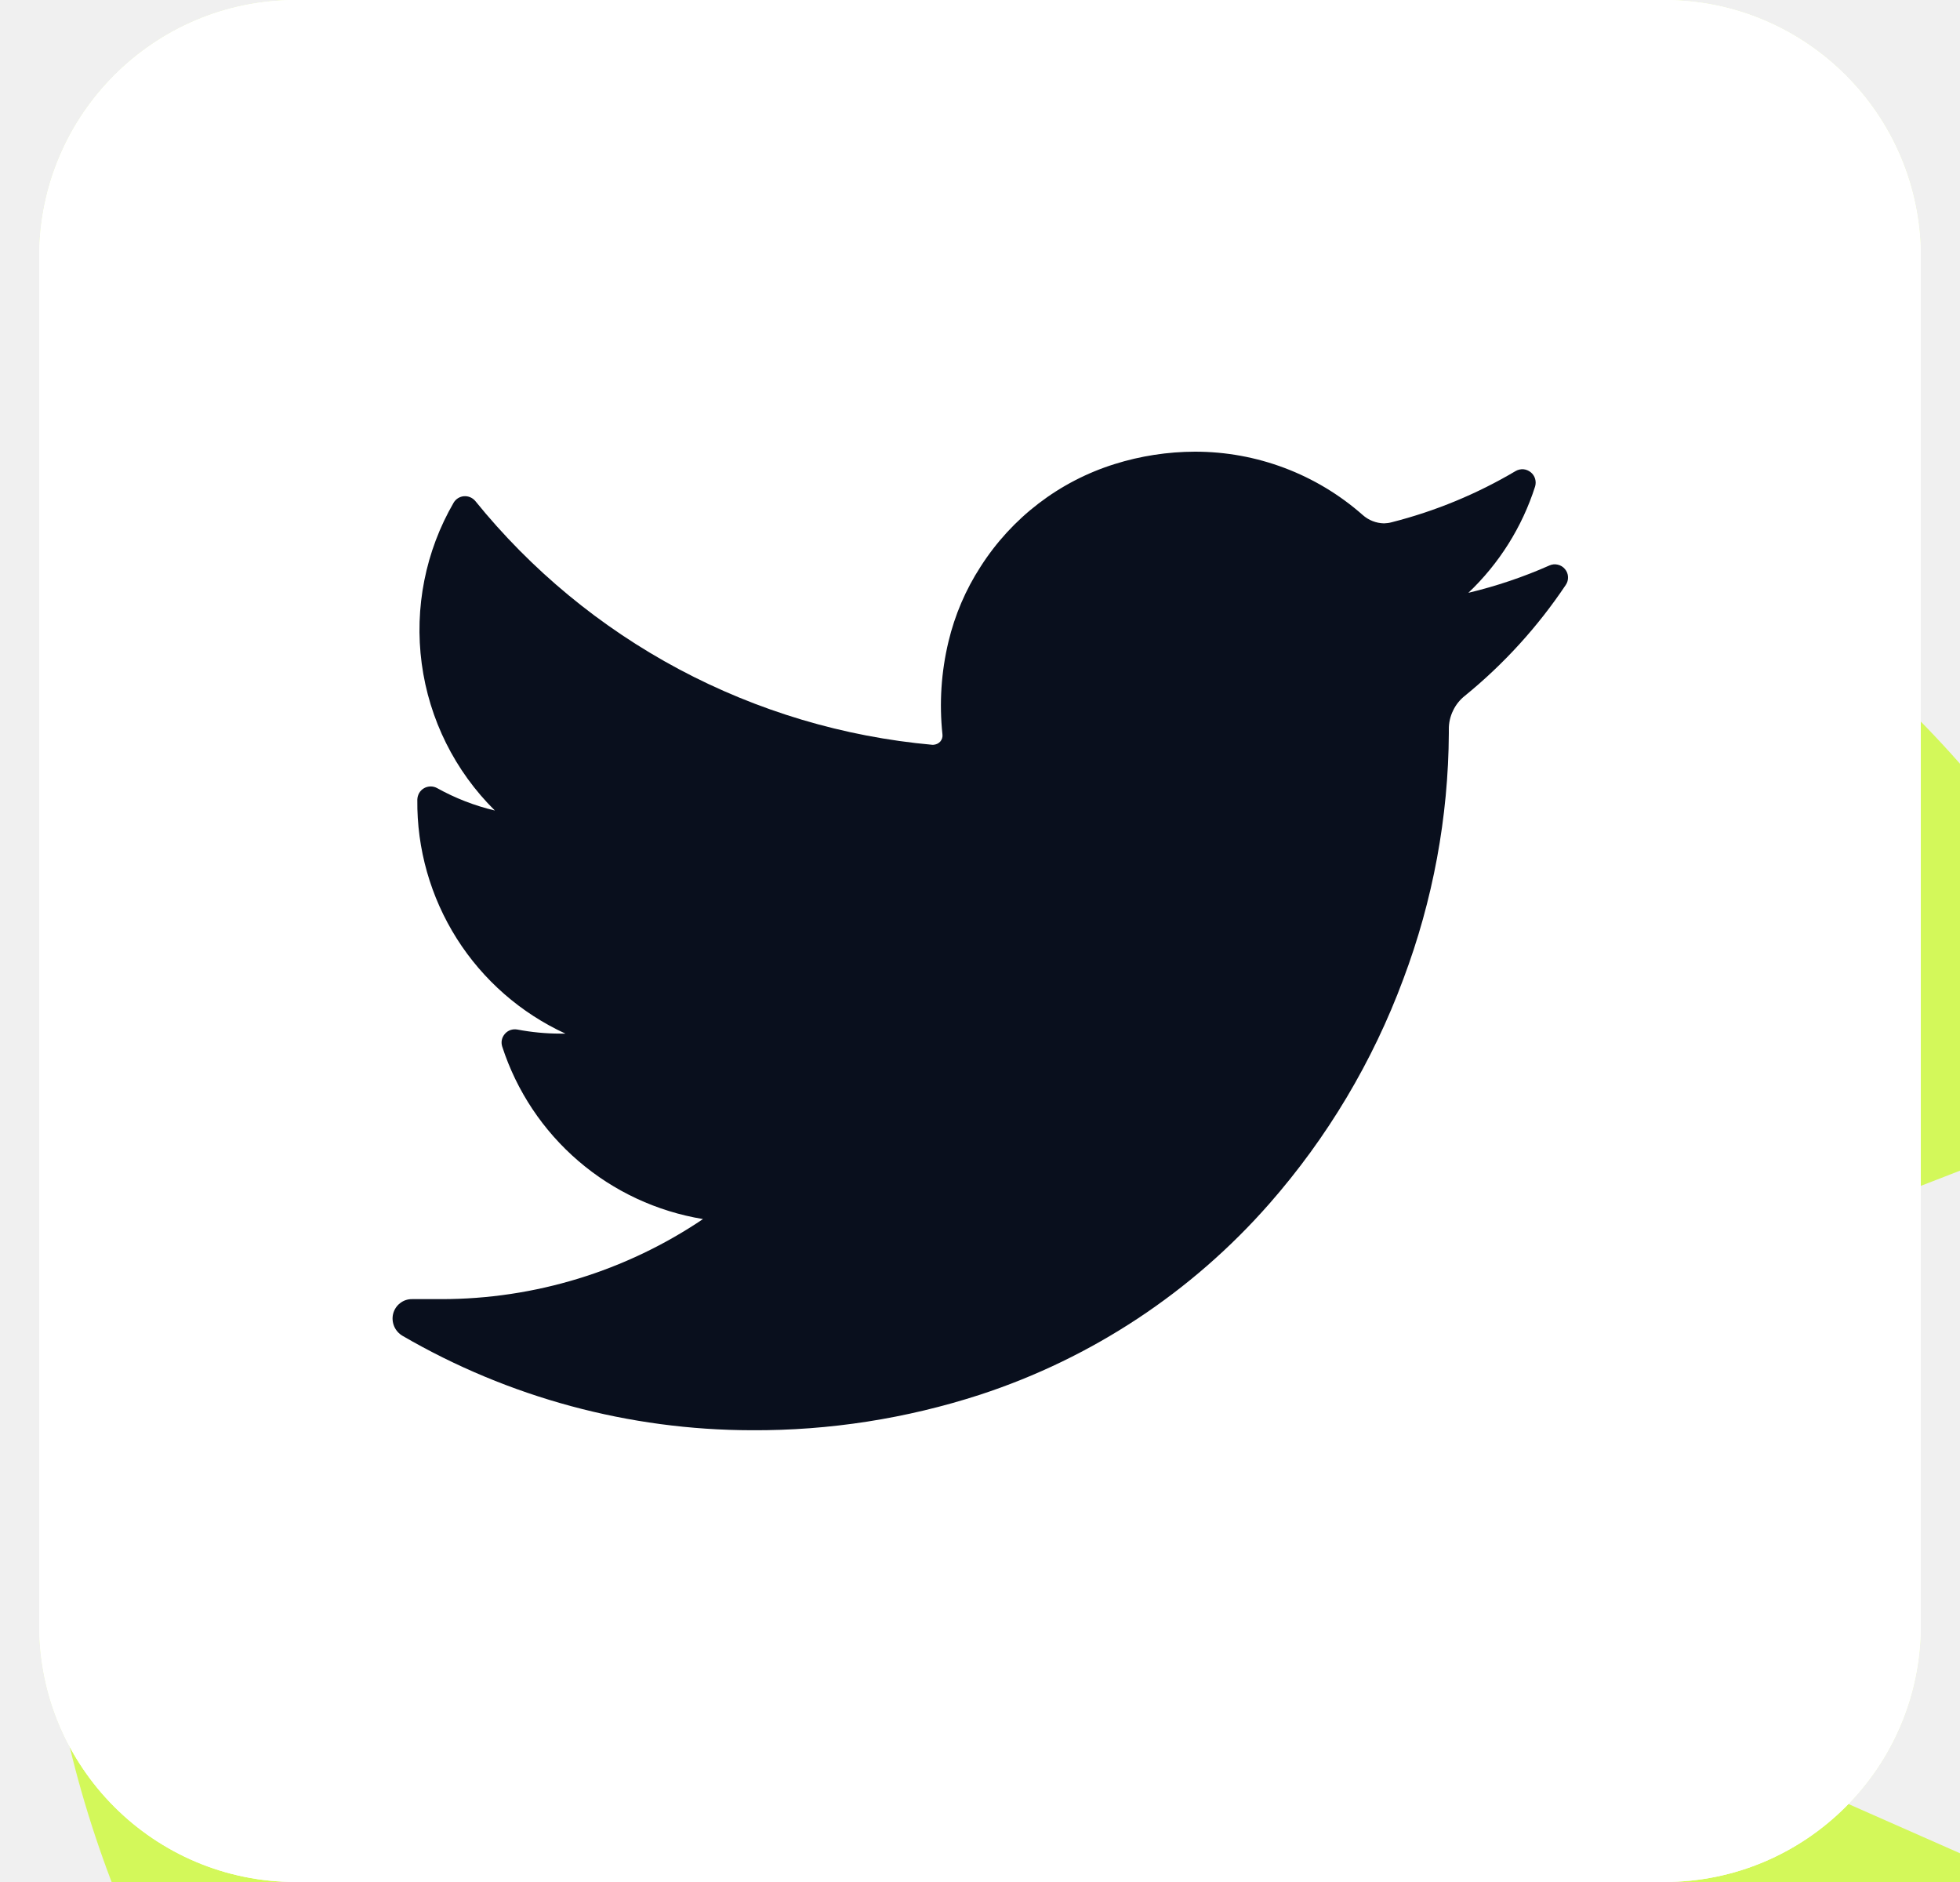
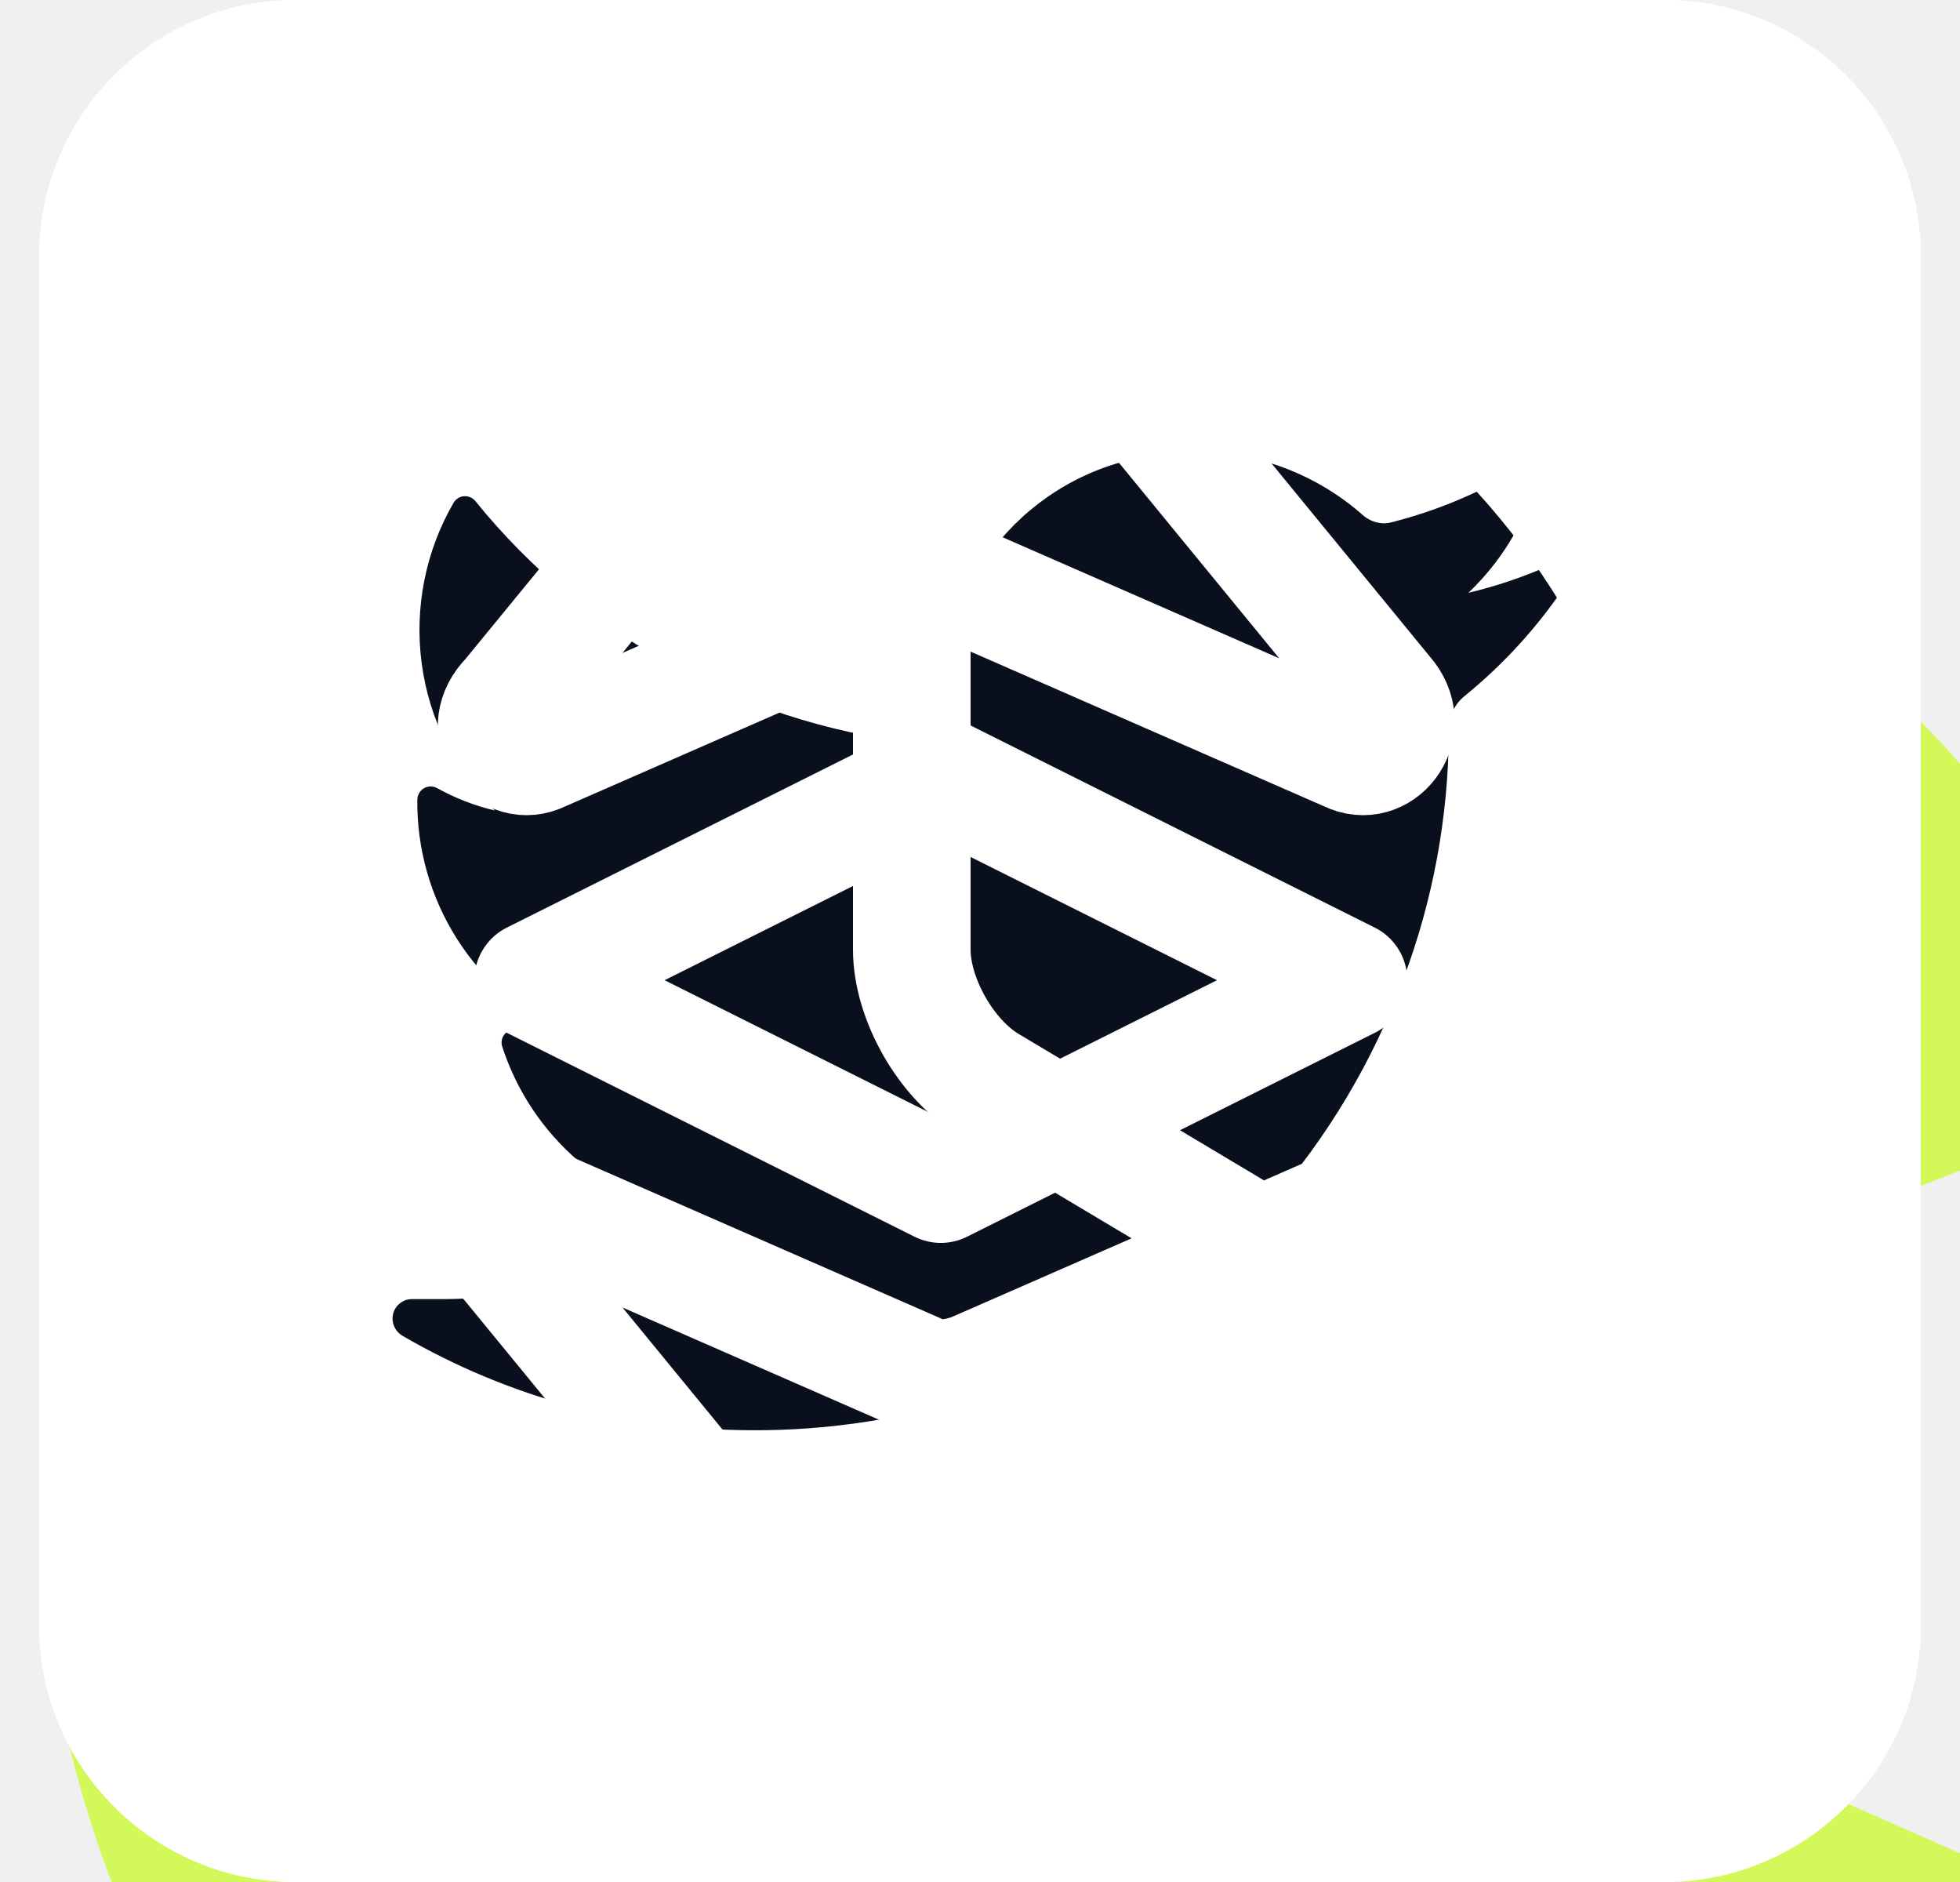
<svg xmlns="http://www.w3.org/2000/svg" width="25" height="24" viewBox="0 0 25 24" fill="none">
  <g id="facebook">
    <g clip-path="url(#clip0_1_791)">
      <path d="M21.227 0H3.773C1.965 0 0.5 1.465 0.5 3.273V20.727C0.5 22.535 1.965 24 3.773 24H21.227C23.035 24 24.5 22.535 24.5 20.727V3.273C24.5 1.465 23.035 0 21.227 0Z" fill="#D3F85A" />
      <path d="M16.302 10.579L16.061 12.669C16.05 12.765 16.006 12.853 15.935 12.918C15.864 12.982 15.772 13.019 15.676 13.02H13.494L13.483 19.218C13.484 19.291 13.456 19.362 13.405 19.415C13.354 19.468 13.284 19.498 13.21 19.5H11C10.963 19.5 10.927 19.493 10.893 19.478C10.859 19.464 10.829 19.443 10.803 19.416C10.778 19.39 10.758 19.358 10.745 19.324C10.732 19.29 10.726 19.253 10.727 19.216V13.02H9.091C9.04 13.02 8.989 13.009 8.941 12.989C8.894 12.969 8.851 12.939 8.815 12.902C8.779 12.866 8.751 12.822 8.732 12.775C8.713 12.727 8.703 12.676 8.704 12.624L8.695 10.534C8.695 10.482 8.704 10.431 8.723 10.383C8.742 10.335 8.771 10.292 8.807 10.255C8.843 10.218 8.885 10.188 8.933 10.168C8.98 10.148 9.031 10.137 9.083 10.136H10.727V8.118C10.727 5.775 12.118 4.5 14.158 4.5H15.83C15.882 4.501 15.933 4.511 15.98 4.532C16.028 4.552 16.071 4.581 16.107 4.618C16.143 4.655 16.172 4.699 16.191 4.747C16.21 4.795 16.219 4.846 16.219 4.898V6.657C16.219 6.709 16.21 6.76 16.191 6.808C16.172 6.856 16.143 6.9 16.107 6.937C16.071 6.974 16.028 7.004 15.98 7.024C15.933 7.044 15.882 7.055 15.83 7.055H14.805C13.696 7.055 13.48 7.601 13.48 8.389V10.136H15.917C15.973 10.137 16.027 10.149 16.078 10.172C16.128 10.196 16.173 10.229 16.209 10.271C16.245 10.313 16.272 10.362 16.288 10.415C16.304 10.468 16.309 10.524 16.302 10.579Z" fill="#090F1D" />
    </g>
    <defs>
      <clipPath id="clip0_1_791">
        <rect width="24" height="24" fill="white" transform="translate(0.5)" />
      </clipPath>
    </defs>
  </g>
  <g id="linkedin">
    <g clip-path="url(#clip0_1_806)">
      <path d="M21.227 0H3.773C1.965 0 0.5 1.465 0.5 3.273V20.727C0.5 22.535 1.965 24 3.773 24H21.227C23.035 24 24.5 22.535 24.5 20.727V3.273C24.5 1.465 23.035 0 21.227 0Z" fill="white" />
      <path d="M9.145 6.545C9.145 6.95 9.026 7.345 8.801 7.682C8.576 8.018 8.257 8.28 7.883 8.435C7.509 8.59 7.098 8.631 6.701 8.552C6.304 8.473 5.94 8.278 5.654 7.992C5.368 7.706 5.173 7.341 5.094 6.944C5.015 6.548 5.055 6.136 5.21 5.763C5.365 5.389 5.627 5.069 5.964 4.845C6.3 4.62 6.695 4.5 7.1 4.5C7.643 4.5 8.163 4.715 8.546 5.099C8.93 5.483 9.145 6.003 9.145 6.545ZM8.682 9.955V18.991C8.682 19.058 8.669 19.124 8.644 19.186C8.619 19.247 8.582 19.304 8.535 19.351C8.488 19.398 8.432 19.436 8.37 19.461C8.309 19.487 8.243 19.5 8.176 19.5H6.02C5.953 19.5 5.887 19.487 5.826 19.462C5.764 19.436 5.708 19.399 5.661 19.352C5.614 19.305 5.576 19.249 5.551 19.187C5.526 19.125 5.513 19.059 5.513 18.993V9.955C5.513 9.82 5.566 9.691 5.661 9.596C5.756 9.501 5.885 9.447 6.02 9.447H8.176C8.31 9.448 8.439 9.501 8.534 9.596C8.629 9.691 8.682 9.82 8.682 9.955ZM19.951 14.659V19.034C19.951 19.095 19.939 19.156 19.916 19.212C19.892 19.269 19.858 19.32 19.815 19.364C19.771 19.407 19.72 19.442 19.663 19.465C19.607 19.488 19.546 19.5 19.485 19.5H17.166C17.105 19.5 17.044 19.488 16.988 19.465C16.931 19.442 16.88 19.407 16.836 19.364C16.793 19.32 16.759 19.269 16.735 19.212C16.712 19.156 16.7 19.095 16.7 19.034V14.794C16.7 14.161 16.886 12.023 15.046 12.023C13.621 12.023 13.331 13.486 13.273 14.144V19.034C13.273 19.156 13.225 19.274 13.139 19.361C13.053 19.448 12.936 19.498 12.814 19.5H10.575C10.513 19.5 10.453 19.488 10.396 19.465C10.34 19.441 10.289 19.407 10.245 19.363C10.202 19.32 10.168 19.269 10.145 19.212C10.121 19.155 10.109 19.095 10.11 19.034V9.915C10.109 9.854 10.121 9.793 10.145 9.737C10.168 9.68 10.202 9.629 10.245 9.585C10.289 9.542 10.34 9.508 10.396 9.484C10.453 9.461 10.513 9.449 10.575 9.449H12.814C12.937 9.449 13.056 9.498 13.143 9.585C13.231 9.673 13.28 9.791 13.28 9.915V10.703C13.809 9.91 14.593 9.297 16.266 9.297C19.973 9.297 19.951 12.758 19.951 14.659Z" fill="#090F1D" />
    </g>
    <defs>
      <clipPath id="clip0_1_806">
        <rect width="24" height="24" fill="white" transform="translate(0.5)" />
      </clipPath>
    </defs>
  </g>
  <g id="logo">
    <path d="M27.553 13.939C26.383 10.919 24.201 8.399 21.38 6.807C18.559 5.215 15.274 4.651 12.083 5.21C8.893 5.769 5.995 7.417 3.884 9.874C1.772 12.33 0.578 15.442 0.504 18.68C0.43 21.918 1.481 25.082 3.478 27.632C5.475 30.182 8.294 31.961 11.456 32.665C14.617 33.369 17.925 32.956 20.816 31.494C23.706 30.033 26.001 27.615 27.308 24.652L14.5 19L27.553 13.939Z" fill="#D3F85A" />
    <circle cx="6.5" cy="19" r="2" fill="#090F1D" />
    <path d="M58.708 45.144C58.132 45.592 57.023 46.093 55.38 46.648C53.759 47.203 51.977 47.48 50.036 47.48C46.345 47.48 43.316 46.339 40.948 44.056C38.601 41.773 37.428 38.893 37.428 35.416C37.428 31.939 38.665 29.016 41.14 26.648C43.615 24.28 46.729 23.096 50.484 23.096C53.129 23.096 55.828 23.555 58.58 24.472L59.22 30.008L58.932 30.104C57.247 27.757 55.785 26.115 54.548 25.176C53.311 24.237 51.86 23.768 50.196 23.768C48.831 23.768 47.636 24.056 46.612 24.632C45.609 25.187 44.809 25.997 44.212 27.064C43.615 28.131 43.177 29.357 42.9 30.744C42.623 32.109 42.484 33.667 42.484 35.416C42.484 38.936 43.124 41.72 44.404 43.768C45.684 45.795 47.572 46.808 50.068 46.808C52.031 46.808 53.673 46.168 54.996 44.888C56.319 43.608 57.673 41.635 59.06 38.968L59.348 39.064L58.708 45.144ZM62.285 47V46.936C62.776 45.336 63.021 43.373 63.021 41.048V37.336C63.021 35.501 62.52 33.976 61.517 32.76V32.696L66.989 30.936V34.84H67.021C67.128 34.733 67.395 34.435 67.821 33.944C68.248 33.453 68.579 33.091 68.813 32.856C69.069 32.621 69.4 32.333 69.805 31.992C70.232 31.651 70.659 31.416 71.085 31.288C71.512 31.139 71.949 31.075 72.397 31.096L72.109 35.672H71.949C71.629 35.309 71.139 34.989 70.477 34.712C69.837 34.435 69.315 34.296 68.909 34.296C68.355 34.296 67.757 34.68 67.117 35.448V41.048C67.117 43.651 67.363 45.613 67.853 46.936V47H62.285ZM81.006 31.672C80.003 31.672 79.214 32.173 78.638 33.176C78.083 34.179 77.763 35.459 77.678 37.016L83.566 36.888V36.152C83.566 33.165 82.713 31.672 81.006 31.672ZM87.63 42.584C87.182 44.056 86.382 45.24 85.23 46.136C84.099 47.032 82.691 47.48 81.006 47.48C78.787 47.48 76.985 46.733 75.598 45.24C74.233 43.725 73.55 41.837 73.55 39.576C73.55 37.101 74.307 35.075 75.822 33.496C77.337 31.896 79.118 31.096 81.166 31.096C83.107 31.096 84.675 31.779 85.87 33.144C87.086 34.488 87.673 35.971 87.63 37.592L77.678 37.56V37.656C77.678 39.96 78.158 41.656 79.118 42.744C80.099 43.811 81.433 44.344 83.118 44.344C84.953 44.344 86.393 43.725 87.438 42.488L87.63 42.584ZM95.189 45.272C95.979 45.272 96.662 45.059 97.237 44.632V39.608C94.379 40.333 92.95 41.539 92.95 43.224C92.95 43.864 93.141 44.365 93.525 44.728C93.931 45.091 94.486 45.272 95.189 45.272ZM100.342 47.416C99.488 47.416 98.805 47.213 98.293 46.808C97.781 46.403 97.462 45.859 97.334 45.176C96.118 46.712 94.592 47.48 92.757 47.48C91.734 47.48 90.891 47.235 90.23 46.744C89.59 46.253 89.269 45.517 89.269 44.536C89.269 41.891 91.925 40.056 97.237 39.032V36.216C97.237 35.277 97.013 34.584 96.566 34.136C96.118 33.688 95.339 33.464 94.23 33.464C92.672 33.464 91.275 33.859 90.037 34.648L89.877 34.424C91.627 32.205 93.931 31.096 96.79 31.096C98.368 31.096 99.52 31.459 100.246 32.184C100.971 32.909 101.334 33.88 101.334 35.096V43.8C101.334 44.739 101.771 45.208 102.646 45.208C103.136 45.208 103.606 45.037 104.054 44.696L104.118 44.792C103.264 46.541 102.006 47.416 100.342 47.416ZM110.3 47.48C107.655 47.48 106.332 46.104 106.332 43.352V32.216H104.572V31.992L110.108 27.928H110.428V31.576H114.428V32.216H110.428V43.224C110.428 44.867 111.186 45.688 112.7 45.688C113.042 45.688 113.372 45.645 113.692 45.56C114.012 45.475 114.247 45.4 114.396 45.336C114.546 45.251 114.642 45.187 114.684 45.144L114.78 45.24C113.82 46.733 112.327 47.48 110.3 47.48ZM121.46 25.976C121.46 26.616 121.226 27.16 120.756 27.608C120.308 28.056 119.764 28.28 119.124 28.28C118.484 28.28 117.94 28.056 117.492 27.608C117.044 27.16 116.82 26.616 116.82 25.976C116.82 25.357 117.044 24.824 117.492 24.376C117.94 23.907 118.484 23.672 119.124 23.672C119.764 23.672 120.308 23.907 120.756 24.376C121.226 24.824 121.46 25.357 121.46 25.976ZM116.628 46.936C117.14 45.037 117.396 43.075 117.396 41.048V37.432C117.396 35.555 116.884 34.04 115.86 32.888V32.696L121.46 30.936V41.048C121.46 43.629 121.706 45.592 122.196 46.936V47H116.628V46.936ZM125.395 35.864C124.627 33.901 123.869 32.493 123.123 31.64V31.576H129.747V31.64C129.491 32.045 129.341 32.589 129.299 33.272C129.277 33.955 129.427 34.776 129.747 35.736L132.147 42.072L134.451 36.344C134.707 35.661 134.845 34.989 134.867 34.328C134.888 33.645 134.835 33.101 134.707 32.696C134.579 32.269 134.419 31.917 134.227 31.64V31.576H137.907V31.64C136.904 32.728 136.029 34.179 135.283 35.992L130.739 47.288H129.907L125.395 35.864ZM145.319 31.672C144.316 31.672 143.527 32.173 142.951 33.176C142.396 34.179 142.076 35.459 141.991 37.016L147.879 36.888V36.152C147.879 33.165 147.025 31.672 145.319 31.672ZM151.943 42.584C151.495 44.056 150.695 45.24 149.543 46.136C148.412 47.032 147.004 47.48 145.319 47.48C143.1 47.48 141.297 46.733 139.911 45.24C138.545 43.725 137.863 41.837 137.863 39.576C137.863 37.101 138.62 35.075 140.135 33.496C141.649 31.896 143.431 31.096 145.479 31.096C147.42 31.096 148.988 31.779 150.183 33.144C151.399 34.488 151.985 35.971 151.943 37.592L141.991 37.56V37.656C141.991 39.96 142.471 41.656 143.431 42.744C144.412 43.811 145.745 44.344 147.431 44.344C149.265 44.344 150.705 43.725 151.751 42.488L151.943 42.584Z" fill="#FFFFFD" />
    <path d="M159.502 45.272C160.291 45.272 160.974 45.059 161.55 44.632V39.608C158.691 40.333 157.262 41.539 157.262 43.224C157.262 43.864 157.454 44.365 157.838 44.728C158.243 45.091 158.798 45.272 159.502 45.272ZM164.654 47.416C163.801 47.416 163.118 47.213 162.606 46.808C162.094 46.403 161.774 45.859 161.646 45.176C160.43 46.712 158.905 47.48 157.07 47.48C156.046 47.48 155.203 47.235 154.542 46.744C153.902 46.253 153.582 45.517 153.582 44.536C153.582 41.891 156.238 40.056 161.55 39.032V36.216C161.55 35.277 161.326 34.584 160.878 34.136C160.43 33.688 159.651 33.464 158.542 33.464C156.985 33.464 155.587 33.859 154.35 34.648L154.19 34.424C155.939 32.205 158.243 31.096 161.102 31.096C162.681 31.096 163.833 31.459 164.558 32.184C165.283 32.909 165.646 33.88 165.646 35.096V43.8C165.646 44.739 166.083 45.208 166.958 45.208C167.449 45.208 167.918 45.037 168.366 44.696L168.43 44.792C167.577 46.541 166.318 47.416 164.654 47.416ZM169.66 47V46.936C170.151 45.336 170.396 43.373 170.396 41.048V37.336C170.396 35.501 169.895 33.976 168.892 32.76V32.696L174.364 30.936V34.84H174.396C174.503 34.733 174.77 34.435 175.196 33.944C175.623 33.453 175.954 33.091 176.188 32.856C176.444 32.621 176.775 32.333 177.18 31.992C177.607 31.651 178.034 31.416 178.46 31.288C178.887 31.139 179.324 31.075 179.772 31.096L179.484 35.672H179.324C179.004 35.309 178.514 34.989 177.852 34.712C177.212 34.435 176.69 34.296 176.284 34.296C175.73 34.296 175.132 34.68 174.492 35.448V41.048C174.492 43.651 174.738 45.613 175.228 46.936V47H169.66ZM186.738 47.48C184.092 47.48 182.77 46.104 182.77 43.352V32.216H181.01V31.992L186.546 27.928H186.866V31.576H190.866V32.216H186.866V43.224C186.866 44.867 187.623 45.688 189.138 45.688C189.479 45.688 189.81 45.645 190.13 45.56C190.45 45.475 190.684 45.4 190.834 45.336C190.983 45.251 191.079 45.187 191.122 45.144L191.218 45.24C190.258 46.733 188.764 47.48 186.738 47.48Z" fill="#D3F85A" />
  </g>
  <g id="main-icon">
    <path d="M10.762 86.22L11.719 86.488L11.745 84.264L10.783 84.493C10.258 84.625 9.702 84.763 9.114 84.905C8.525 85.037 7.959 85.169 7.413 85.301L7.412 85.365C7.965 85.499 8.534 85.639 9.119 85.785C9.694 85.92 10.242 86.065 10.762 86.22ZM15.998 90.058L5.605 86.672L5.638 83.84L16.108 80.699L16.078 83.195L13.591 83.805L13.554 86.989L16.026 87.658L15.998 90.058Z" fill="white" />
    <path d="M16.953 74.343L9.175 72.766L9.557 70.885L10.953 71.004L10.965 70.942C10.5 70.553 10.182 70.135 10.011 69.687C9.831 69.237 9.78 68.813 9.861 68.416C9.905 68.196 9.958 68.017 10.019 67.877C10.07 67.734 10.132 67.616 10.205 67.522L12.12 68.302C12.051 68.43 11.992 68.559 11.944 68.691C11.897 68.812 11.857 68.957 11.823 69.124C11.764 69.416 11.811 69.747 11.965 70.116C12.111 70.472 12.424 70.807 12.904 71.122L17.42 72.037L16.953 74.343Z" fill="white" />
    <path d="M21.095 60.258C20.743 61.174 20.226 61.729 19.545 61.924C18.868 62.11 18.102 62.038 17.245 61.708L14.244 60.554L13.853 61.569L12.226 60.943L12.573 59.773L10.699 58.761L11.4 56.94L13.371 57.698L14.055 55.921L15.772 56.581L15.088 58.358L18.06 59.502C18.478 59.663 18.814 59.695 19.069 59.598C19.317 59.488 19.496 59.288 19.608 59C19.653 58.88 19.684 58.755 19.701 58.624C19.721 58.483 19.73 58.355 19.728 58.24L21.458 58.512C21.445 58.724 21.415 58.981 21.367 59.282C21.324 59.574 21.233 59.899 21.095 60.258Z" fill="white" />
    <path d="M25.065 51.244L17.33 48.583L18.603 46.624L22.107 47.986C22.473 48.147 22.831 48.31 23.182 48.475C23.533 48.639 23.896 48.805 24.271 48.972L24.306 48.919C24.007 48.635 23.709 48.359 23.413 48.09C23.123 47.813 22.847 47.532 22.587 47.248L19.981 44.505L21.088 42.801L24.662 44.055C25.045 44.19 25.418 44.33 25.781 44.477C26.149 44.615 26.524 44.763 26.904 44.921L26.939 44.867C26.64 44.584 26.341 44.32 26.042 44.075C25.749 43.821 25.458 43.555 25.168 43.277L22.492 40.641L23.678 38.817L29.294 44.738L27.794 47.045L24.746 45.923C24.392 45.782 24.038 45.641 23.685 45.5C23.337 45.35 22.963 45.19 22.565 45.02L22.53 45.074C22.847 45.369 23.145 45.645 23.423 45.903C23.707 46.151 23.985 46.408 24.258 46.674L26.53 48.991L25.065 51.244Z" fill="white" />
    <path d="M37.268 35.962C36.786 36.43 36.22 36.758 35.569 36.945C34.917 37.117 34.246 37.108 33.555 36.917C32.856 36.718 32.202 36.306 31.592 35.679C30.975 35.044 30.581 34.378 30.41 33.682C30.238 32.986 30.251 32.318 30.449 31.68C30.647 31.026 30.986 30.465 31.468 29.997C31.95 29.528 32.517 29.208 33.168 29.036C33.811 28.857 34.479 28.862 35.17 29.053C35.861 29.244 36.516 29.657 37.133 30.291C37.743 30.918 38.137 31.584 38.316 32.288C38.487 32.984 38.477 33.656 38.287 34.302C38.09 34.94 37.75 35.493 37.268 35.962ZM35.941 34.597C36.285 34.262 36.404 33.864 36.297 33.403C36.183 32.933 35.888 32.454 35.412 31.964C34.929 31.467 34.458 31.159 33.999 31.039C33.541 30.92 33.14 31.027 32.796 31.362C32.444 31.704 32.321 32.106 32.428 32.568C32.542 33.022 32.841 33.497 33.324 33.994C33.8 34.484 34.267 34.796 34.726 34.931C35.184 35.05 35.589 34.939 35.941 34.597Z" fill="white" />
    <path d="M44.935 29.214L40.519 22.62L42.114 21.552L43.022 22.619L43.075 22.584C43.017 21.98 43.086 21.46 43.28 21.021C43.468 20.574 43.731 20.238 44.068 20.012C44.254 19.888 44.418 19.797 44.56 19.741C44.696 19.675 44.823 19.635 44.941 19.62L45.753 21.522C45.614 21.564 45.481 21.614 45.354 21.674C45.236 21.727 45.105 21.802 44.964 21.896C44.715 22.063 44.516 22.331 44.366 22.701C44.219 23.056 44.205 23.515 44.325 24.077L46.889 27.905L44.935 29.214Z" fill="white" />
    <path d="M54.882 23.176L50.423 12.884L52.522 11.975L55.08 17.876L55.138 17.851L56.19 13.96L58.539 12.942L57.282 17.044L61.885 20.141L59.551 21.153L56.679 19.032L56.206 20.475L56.982 22.266L54.882 23.176Z" fill="white" />
    <path d="M70.982 17.837C70.325 17.979 69.671 17.957 69.019 17.771C68.376 17.573 67.811 17.209 67.326 16.682C66.838 16.144 66.501 15.447 66.316 14.592C66.128 13.727 66.146 12.954 66.369 12.272C66.592 11.591 66.956 11.031 67.462 10.594C67.975 10.145 68.561 9.848 69.217 9.706C69.874 9.563 70.524 9.591 71.168 9.79C71.809 9.978 72.372 10.336 72.858 10.864C73.343 11.392 73.68 12.088 73.868 12.953C74.053 13.808 74.036 14.582 73.815 15.273C73.592 15.955 73.228 16.519 72.725 16.967C72.22 17.404 71.639 17.694 70.982 17.837ZM70.578 15.976C71.047 15.874 71.359 15.599 71.512 15.151C71.664 14.692 71.667 14.13 71.522 13.462C71.376 12.785 71.139 12.274 70.813 11.93C70.488 11.586 70.09 11.465 69.621 11.566C69.142 11.671 68.825 11.947 68.671 12.395C68.528 12.841 68.53 13.402 68.677 14.08C68.822 14.747 69.053 15.259 69.37 15.616C69.696 15.96 70.099 16.08 70.578 15.976Z" fill="white" />
    <path d="M81.472 16.167L81.232 10.076L80.177 10.118L80.108 8.375L81.16 8.254L81.143 7.822C81.121 7.257 81.196 6.742 81.37 6.276C81.544 5.81 81.838 5.43 82.254 5.136C82.669 4.842 83.234 4.681 83.948 4.653C84.278 4.64 84.584 4.66 84.863 4.713C85.143 4.766 85.369 4.821 85.542 4.878L85.179 6.622C85.038 6.574 84.898 6.542 84.759 6.526C84.619 6.5 84.485 6.489 84.357 6.494C84.069 6.505 83.849 6.605 83.696 6.792C83.543 6.969 83.475 7.26 83.49 7.665L83.509 8.145L84.932 8.089L85.005 9.927L83.582 9.983L83.822 16.075L81.472 16.167Z" fill="white" />
    <path d="M94.758 16.823C93.784 16.705 93.119 16.339 92.763 15.726C92.418 15.115 92.301 14.354 92.412 13.443L92.8 10.251L91.72 10.12L91.93 8.388L93.149 8.44L93.674 6.376L95.611 6.611L95.357 8.708L97.247 8.937L97.025 10.764L95.135 10.534L94.751 13.695C94.697 14.14 94.748 14.474 94.903 14.697C95.07 14.911 95.308 15.036 95.615 15.073C95.742 15.089 95.871 15.088 96.002 15.072C96.143 15.057 96.27 15.035 96.381 15.005L96.54 16.749C96.331 16.788 96.074 16.822 95.77 16.849C95.476 16.878 95.139 16.869 94.758 16.823Z" fill="white" />
    <path d="M103.219 18.151L106.631 7.467L108.872 8.182L108.035 10.804L107.495 12.126C107.86 11.963 108.265 11.835 108.709 11.742C109.167 11.641 109.65 11.672 110.158 11.835C110.981 12.097 111.488 12.562 111.678 13.227C111.882 13.886 111.833 14.688 111.531 15.633L110.032 20.327L107.792 19.611L109.198 15.207C109.374 14.658 109.418 14.258 109.33 14.006C109.253 13.757 109.051 13.581 108.726 13.477C108.442 13.386 108.177 13.374 107.931 13.441C107.689 13.499 107.409 13.605 107.09 13.761L105.46 18.867L103.219 18.151Z" fill="white" />
    <path d="M119.882 25.18C119.222 24.809 118.708 24.331 118.339 23.745C117.971 23.159 117.784 22.51 117.78 21.799C117.776 21.087 117.987 20.349 118.415 19.587C118.838 18.833 119.354 18.273 119.964 17.905C120.583 17.543 121.224 17.359 121.889 17.352C122.558 17.336 123.167 17.482 123.716 17.79C124.376 18.161 124.837 18.615 125.098 19.153C125.374 19.686 125.477 20.265 125.409 20.887C125.356 21.505 125.152 22.131 124.797 22.763C124.698 22.94 124.59 23.111 124.472 23.278C124.359 23.435 124.27 23.55 124.205 23.623L120.06 21.298C119.871 21.853 119.872 22.342 120.062 22.767C120.257 23.182 120.582 23.518 121.038 23.773C121.531 24.05 122.115 24.176 122.79 24.15L122.777 25.776C122.288 25.82 121.785 25.788 121.27 25.683C120.754 25.577 120.292 25.409 119.882 25.18ZM120.806 19.937L123.303 21.338C123.517 20.957 123.599 20.593 123.549 20.247C123.513 19.896 123.29 19.606 122.881 19.377C122.565 19.199 122.218 19.152 121.842 19.234C121.471 19.307 121.125 19.541 120.806 19.937Z" fill="white" />
    <path d="M129.437 31.252L133.282 24.032L135.016 25.597L133.12 28.843C132.903 29.179 132.686 29.508 132.468 29.828C132.25 30.149 132.029 30.481 131.805 30.825L131.853 30.868C132.18 30.617 132.499 30.367 132.811 30.117C133.131 29.874 133.452 29.646 133.773 29.433L136.892 27.291L138.401 28.653L136.6 31.985C136.407 32.342 136.209 32.688 136.007 33.023C135.813 33.365 135.608 33.712 135.392 34.063L135.44 34.106C135.767 33.855 136.075 33.601 136.364 33.345C136.66 33.096 136.969 32.849 137.289 32.606L140.313 30.379L141.928 31.837L135.197 36.452L133.154 34.608L134.743 31.774C134.937 31.447 135.132 31.119 135.327 30.792C135.529 30.472 135.746 30.129 135.976 29.762L135.929 29.719C135.588 29.986 135.268 30.236 134.97 30.471C134.681 30.712 134.383 30.946 134.077 31.173L131.432 33.053L129.437 31.252Z" fill="white" />
    <path d="M142.692 45.825C142.256 45.206 141.999 44.552 141.919 43.865C141.839 43.177 141.951 42.511 142.254 41.867C142.558 41.224 143.067 40.65 143.782 40.146C144.488 39.649 145.196 39.366 145.904 39.298C146.619 39.238 147.277 39.349 147.879 39.629C148.49 39.904 148.977 40.298 149.339 40.813C149.775 41.432 149.994 42.041 149.998 42.638C150.016 43.239 149.86 43.805 149.531 44.337C149.216 44.872 148.762 45.348 148.169 45.766C148.003 45.882 147.831 45.99 147.653 46.089C147.484 46.182 147.354 46.248 147.263 46.286L144.527 42.4C144.118 42.819 143.907 43.261 143.895 43.726C143.892 44.184 144.041 44.627 144.342 45.055C144.667 45.517 145.14 45.883 145.759 46.151L145.046 47.612C144.586 47.44 144.146 47.195 143.727 46.877C143.307 46.559 142.962 46.209 142.692 45.825ZM145.787 41.494L147.436 43.835C147.793 43.584 148.024 43.291 148.128 42.957C148.247 42.625 148.171 42.267 147.901 41.884C147.692 41.587 147.4 41.395 147.025 41.307C146.659 41.212 146.246 41.275 145.787 41.494Z" fill="white" />
    <path d="M149.361 57.621C149.053 56.929 148.927 56.238 148.982 55.548C149.037 54.858 149.276 54.227 149.699 53.654C150.121 53.081 150.732 52.617 151.531 52.262C152.321 51.911 153.07 51.771 153.778 51.841C154.49 51.921 155.115 52.157 155.651 52.549C156.197 52.937 156.598 53.418 156.853 53.993C157.161 54.686 157.258 55.325 157.146 55.912C157.047 56.505 156.784 57.03 156.358 57.488C155.945 57.952 155.407 58.331 154.745 58.625C154.559 58.708 154.37 58.78 154.176 58.843C153.992 58.901 153.852 58.94 153.755 58.96L151.825 54.617C151.342 54.949 151.05 55.342 150.948 55.795C150.856 56.245 150.916 56.708 151.128 57.186C151.358 57.703 151.75 58.153 152.306 58.536L151.323 59.831C150.905 59.573 150.521 59.248 150.171 58.854C149.822 58.461 149.551 58.05 149.361 57.621ZM153.237 53.972L154.4 56.59C154.8 56.412 155.083 56.169 155.25 55.862C155.431 55.56 155.426 55.194 155.235 54.765C155.088 54.434 154.839 54.188 154.488 54.029C154.147 53.866 153.73 53.847 153.237 53.972Z" fill="white" />
    <path d="M153.016 66.98L163.954 64.499L164.46 66.73L158.188 68.153L158.202 68.216L161.832 69.968L162.398 72.465L158.599 70.472L154.705 74.423L154.142 71.942L156.757 69.511L155.426 68.78L153.522 69.212L153.016 66.98Z" fill="white" />
    <path d="M160.745 82.892L159.78 82.656L159.827 84.879L160.781 84.619C161.301 84.47 161.852 84.314 162.436 84.153C163.02 84.002 163.582 83.851 164.123 83.701L164.121 83.637C163.564 83.521 162.991 83.4 162.401 83.273C161.823 83.157 161.271 83.03 160.745 82.892ZM155.387 79.227L165.885 82.272L165.945 85.103L155.583 88.585L155.531 86.089L157.997 85.398L157.93 82.214L155.438 81.626L155.387 79.227Z" fill="white" />
    <path d="M154.945 94.965L162.77 96.287L162.451 98.18L161.052 98.106L161.041 98.169C161.519 98.542 161.85 98.949 162.035 99.392C162.231 99.836 162.295 100.258 162.227 100.657C162.19 100.878 162.143 101.059 162.087 101.201C162.041 101.345 161.983 101.465 161.912 101.561L159.972 100.844C160.038 100.715 160.092 100.583 160.136 100.45C160.179 100.328 160.214 100.182 160.243 100.014C160.292 99.719 160.234 99.39 160.068 99.027C159.911 98.676 159.588 98.351 159.097 98.052L154.554 97.284L154.945 94.965Z" fill="white" />
    <path d="M151.265 109.178C151.587 108.251 152.086 107.679 152.76 107.461C153.43 107.254 154.199 107.301 155.065 107.602L158.103 108.658L158.46 107.631L160.108 108.203L159.799 109.383L161.704 110.334L161.063 112.178L159.069 111.484L158.443 113.282L156.705 112.678L157.331 110.88L154.323 109.834C153.9 109.687 153.563 109.666 153.312 109.771C153.068 109.889 152.895 110.094 152.793 110.386C152.751 110.507 152.724 110.633 152.712 110.765C152.697 110.906 152.692 111.034 152.697 111.149L150.959 110.935C150.965 110.722 150.987 110.464 151.025 110.161C151.059 109.868 151.139 109.54 151.265 109.178Z" fill="white" />
    <path d="M147.591 118.316L155.409 120.723L154.201 122.722L150.654 121.476C150.283 121.327 149.92 121.175 149.564 121.022C149.207 120.869 148.839 120.715 148.459 120.56L148.426 120.615C148.734 120.889 149.041 121.155 149.345 121.414C149.645 121.682 149.929 121.954 150.199 122.229L152.893 124.886L151.842 126.625L148.229 125.488C147.842 125.366 147.464 125.238 147.097 125.103C146.724 124.977 146.345 124.841 145.96 124.696L145.926 124.75C146.235 125.024 146.542 125.278 146.849 125.514C147.15 125.758 147.45 126.014 147.749 126.282L150.509 128.829L149.383 130.692L143.577 124.957L145.001 122.602L148.084 123.624C148.442 123.754 148.8 123.883 149.159 124.012C149.511 124.15 149.889 124.298 150.293 124.455L150.326 124.4C150 124.115 149.693 123.849 149.407 123.601C149.115 123.362 148.829 123.115 148.548 122.857L146.201 120.616L147.591 118.316Z" fill="white" />
    <path d="M135.893 133.988C136.36 133.504 136.915 133.158 137.56 132.95C138.205 132.757 138.876 132.744 139.573 132.913C140.278 133.088 140.946 133.479 141.576 134.086C142.213 134.7 142.629 135.353 142.823 136.043C143.017 136.733 143.025 137.401 142.849 138.045C142.672 138.705 142.351 139.277 141.885 139.761C141.419 140.245 140.863 140.583 140.218 140.776C139.58 140.977 138.913 140.993 138.216 140.825C137.519 140.657 136.851 140.266 136.214 139.651C135.584 139.044 135.168 138.392 134.967 137.694C134.773 137.004 134.76 136.333 134.929 135.681C135.106 135.036 135.427 134.472 135.893 133.988ZM137.264 135.309C136.931 135.655 136.826 136.057 136.947 136.515C137.077 136.98 137.387 137.449 137.879 137.923C138.378 138.404 138.859 138.697 139.321 138.801C139.783 138.906 140.181 138.785 140.514 138.44C140.854 138.086 140.964 137.681 140.842 137.223C140.713 136.773 140.399 136.307 139.899 135.826C139.408 135.352 138.931 135.056 138.468 134.936C138.006 134.831 137.605 134.956 137.264 135.309Z" fill="white" />
    <path d="M128.451 140.983L133.08 147.429L131.52 148.549L130.578 147.511L130.526 147.549C130.604 148.15 130.552 148.673 130.372 149.117C130.199 149.57 129.947 149.915 129.618 150.151C129.436 150.282 129.275 150.378 129.135 150.439C129.001 150.509 128.876 150.553 128.758 150.572L127.884 148.697C128.022 148.651 128.153 148.596 128.278 148.533C128.395 148.475 128.522 148.397 128.661 148.297C128.904 148.123 129.094 147.849 129.232 147.474C129.367 147.114 129.366 146.655 129.228 146.098L126.54 142.355L128.451 140.983Z" fill="white" />
    <path d="M118.706 147.342L123.499 157.483L121.43 158.46L118.682 152.645L118.624 152.673L117.7 156.596L115.385 157.69L116.507 153.549L111.806 150.604L114.106 149.517L117.046 151.543L117.471 150.085L116.637 148.32L118.706 147.342Z" fill="white" />
    <path d="M102.789 153.204C103.441 153.04 104.095 153.041 104.753 153.205C105.402 153.383 105.978 153.727 106.481 154.239C106.986 154.761 107.345 155.446 107.559 156.294C107.775 157.153 107.782 157.926 107.581 158.615C107.38 159.303 107.035 159.874 106.544 160.328C106.045 160.794 105.47 161.109 104.818 161.273C104.166 161.437 103.516 161.43 102.866 161.252C102.219 161.085 101.644 160.746 101.142 160.234C100.639 159.723 100.28 159.037 100.064 158.179C99.851 157.331 99.843 156.557 100.041 155.858C100.242 155.17 100.587 154.594 101.075 154.13C101.566 153.677 102.137 153.368 102.789 153.204ZM103.253 155.051C102.788 155.168 102.486 155.453 102.347 155.906C102.21 156.369 102.225 156.932 102.392 157.594C102.561 158.266 102.814 158.769 103.15 159.102C103.487 159.435 103.888 159.543 104.354 159.426C104.83 159.307 105.137 159.02 105.276 158.568C105.405 158.117 105.385 157.556 105.216 156.883C105.049 156.221 104.801 155.717 104.472 155.371C104.136 155.038 103.729 154.931 103.253 155.051Z" fill="white" />
    <path d="M92.359 155.215L92.798 161.295L93.851 161.219L93.977 162.958L92.929 163.114L92.96 163.545C93.001 164.109 92.942 164.626 92.784 165.098C92.625 165.569 92.343 165.958 91.938 166.266C91.532 166.573 90.973 166.752 90.26 166.804C89.93 166.828 89.625 166.818 89.344 166.774C89.062 166.73 88.834 166.682 88.659 166.631L88.966 164.876C89.108 164.919 89.249 164.947 89.389 164.958C89.529 164.98 89.664 164.986 89.791 164.977C90.079 164.956 90.295 164.85 90.442 164.657C90.589 164.475 90.648 164.182 90.619 163.778L90.585 163.299L89.164 163.402L89.032 161.567L90.452 161.464L90.013 155.384L92.359 155.215Z" fill="white" />
    <path d="M79.059 154.993C80.037 155.079 80.713 155.423 81.088 156.024C81.453 156.624 81.595 157.38 81.514 158.294L81.23 161.498L82.314 161.593L82.16 163.331L80.941 163.319L80.484 165.399L78.539 165.227L78.725 163.123L76.829 162.955L76.991 161.123L78.888 161.29L79.168 158.119C79.208 157.672 79.146 157.34 78.983 157.123C78.809 156.914 78.568 156.797 78.26 156.769C78.132 156.758 78.003 156.763 77.873 156.783C77.732 156.803 77.606 156.829 77.496 156.862L77.281 155.125C77.488 155.079 77.743 155.037 78.047 155C78.339 154.961 78.677 154.959 79.059 154.993Z" fill="white" />
    <path d="M70.559 153.941L67.497 164.731L65.234 164.089L65.986 161.442L66.482 160.103C66.122 160.278 65.722 160.419 65.281 160.527C64.827 160.642 64.343 160.627 63.83 160.481C62.999 160.245 62.477 159.798 62.265 159.139C62.04 158.487 62.062 157.684 62.333 156.73L63.678 151.989L65.941 152.631L64.679 157.08C64.522 157.634 64.491 158.035 64.587 158.284C64.672 158.53 64.879 158.7 65.207 158.793C65.495 158.874 65.76 158.878 66.003 158.802C66.243 158.738 66.52 158.622 66.833 158.456L68.296 153.299L70.559 153.941Z" fill="white" />
    <path d="M53.675 147.461C54.347 147.809 54.877 148.27 55.264 148.844C55.652 149.418 55.859 150.06 55.887 150.771C55.914 151.482 55.727 152.226 55.324 153.003C54.926 153.77 54.428 154.347 53.831 154.734C53.224 155.116 52.589 155.321 51.925 155.349C51.257 155.387 50.643 155.261 50.085 154.971C49.412 154.622 48.937 154.183 48.659 153.654C48.366 153.13 48.243 152.556 48.291 151.931C48.324 151.312 48.508 150.68 48.842 150.036C48.935 149.856 49.038 149.681 49.15 149.511C49.258 149.351 49.343 149.233 49.406 149.157L53.624 151.346C53.795 150.785 53.778 150.296 53.574 149.878C53.366 149.469 53.029 149.145 52.566 148.904C52.064 148.643 51.476 148.537 50.803 148.584L50.763 146.959C51.25 146.899 51.753 146.914 52.272 147.003C52.791 147.092 53.258 147.244 53.675 147.461ZM52.923 152.731L50.381 151.412C50.18 151.8 50.11 152.166 50.172 152.511C50.219 152.86 50.451 153.142 50.867 153.358C51.189 153.525 51.537 153.561 51.91 153.467C52.279 153.382 52.617 153.136 52.923 152.731Z" fill="white" />
    <path d="M43.928 141.703L40.32 149.045L38.536 147.537L40.325 144.231C40.531 143.888 40.737 143.553 40.945 143.225C41.152 142.897 41.362 142.558 41.574 142.207L41.526 142.166C41.207 142.427 40.896 142.688 40.592 142.948C40.28 143.201 39.967 143.44 39.653 143.663L36.605 145.905L35.053 144.594L36.745 141.205C36.926 140.841 37.112 140.489 37.303 140.147C37.486 139.799 37.679 139.446 37.884 139.088L37.835 139.047C37.516 139.308 37.217 139.572 36.936 139.838C36.648 140.096 36.347 140.352 36.036 140.606L33.086 142.931L31.424 141.526L38.001 136.694L40.103 138.47L38.608 141.355C38.424 141.688 38.24 142.022 38.056 142.355C37.864 142.681 37.658 143.032 37.44 143.406L37.489 143.447C37.822 143.169 38.133 142.909 38.422 142.665C38.704 142.414 38.994 142.17 39.292 141.933L41.875 139.968L43.928 141.703Z" fill="white" />
    <path d="M30.204 127.57C30.66 128.175 30.939 128.82 31.041 129.504C31.143 130.189 31.053 130.858 30.77 131.511C30.488 132.165 29.998 132.755 29.3 133.282C28.61 133.802 27.912 134.108 27.206 134.199C26.494 134.282 25.832 134.193 25.221 133.932C24.602 133.678 24.103 133.299 23.724 132.797C23.268 132.192 23.029 131.591 23.006 130.994C22.968 130.394 23.105 129.823 23.418 129.281C23.715 128.736 24.153 128.245 24.732 127.808C24.894 127.686 25.062 127.573 25.237 127.468C25.403 127.369 25.531 127.3 25.62 127.259L28.481 131.053C28.877 130.621 29.073 130.173 29.07 129.708C29.058 129.249 28.895 128.811 28.58 128.394C28.24 127.942 27.756 127.593 27.128 127.345L27.793 125.861C28.258 126.018 28.706 126.248 29.135 126.552C29.565 126.856 29.921 127.196 30.204 127.57ZM27.252 132L25.527 129.714C25.178 129.977 24.957 130.277 24.864 130.615C24.756 130.95 24.844 131.305 25.126 131.679C25.345 131.969 25.642 132.152 26.02 132.228C26.39 132.31 26.8 132.234 27.252 132Z" fill="white" />
    <path d="M23.154 115.998C23.484 116.68 23.633 117.366 23.6 118.058C23.567 118.749 23.349 119.388 22.946 119.974C22.542 120.561 21.947 121.044 21.16 121.426C20.382 121.802 19.638 121.967 18.928 121.919C18.213 121.863 17.581 121.647 17.032 121.273C16.474 120.903 16.058 120.435 15.784 119.868C15.454 119.187 15.335 118.551 15.429 117.96C15.508 117.365 15.753 116.832 16.165 116.36C16.562 115.883 17.087 115.487 17.74 115.17C17.922 115.082 18.11 115.003 18.301 114.934C18.483 114.87 18.622 114.826 18.718 114.804L20.789 119.081C21.261 118.734 21.54 118.332 21.627 117.875C21.704 117.423 21.629 116.961 21.401 116.491C21.155 115.982 20.748 115.545 20.18 115.18L21.12 113.854C21.547 114.098 21.941 114.411 22.303 114.792C22.666 115.174 22.949 115.576 23.154 115.998ZM19.399 119.771L18.151 117.194C17.757 117.384 17.482 117.636 17.325 117.949C17.154 118.257 17.171 118.622 17.376 119.044C17.534 119.371 17.791 119.608 18.147 119.755C18.493 119.908 18.91 119.913 19.399 119.771Z" fill="white" />
    <path d="M19.195 106.763L8.344 109.6L7.765 107.386L13.988 105.76L13.972 105.698L10.287 104.065L9.639 101.588L13.501 103.456L17.265 99.379L17.908 101.841L15.374 104.355L16.728 105.043L18.616 104.55L19.195 106.763Z" fill="white" />
  </g>
  <g id="telegram">
    <g clip-path="url(#clip0_1_796)">
      <path d="M21.227 0H3.773C1.965 0 0.5 1.465 0.5 3.273V20.727C0.5 22.535 1.965 24 3.773 24H21.227C23.035 24 24.5 22.535 24.5 20.727V3.273C24.5 1.465 23.035 0 21.227 0Z" fill="white" />
      <path d="M19.037 6.205L18.789 6.295L5.319 11.148C5.224 11.177 5.141 11.238 5.083 11.319C5.026 11.401 4.997 11.5 5.002 11.599C5.006 11.699 5.044 11.795 5.108 11.871C5.173 11.947 5.261 12 5.359 12.021L8.845 12.975L9.496 14.884L10.146 16.793C10.184 16.887 10.243 16.97 10.32 17.035C10.397 17.1 10.488 17.146 10.587 17.168C10.685 17.19 10.787 17.187 10.885 17.161C10.982 17.134 11.071 17.084 11.145 17.015L12.946 15.314L16.483 17.712C16.916 18.007 17.532 17.789 17.642 17.303L19.985 6.952C20.1 6.439 19.56 6.018 19.037 6.205ZM17.318 8.502L11.232 13.477L10.945 13.711C10.883 13.761 10.841 13.834 10.831 13.913L10.767 14.442L10.591 15.929C10.592 15.947 10.587 15.965 10.575 15.978C10.563 15.992 10.546 16.001 10.528 16.002C10.51 16.004 10.492 15.998 10.478 15.986C10.465 15.974 10.456 15.958 10.455 15.94L9.96 14.454L9.448 12.934C9.427 12.866 9.429 12.792 9.456 12.726C9.483 12.659 9.532 12.604 9.595 12.57L15.928 8.94L17.12 8.258C17.293 8.157 17.471 8.377 17.318 8.502Z" fill="#090F1D" />
    </g>
    <defs>
      <clipPath id="clip0_1_796">
        <rect width="24" height="24" fill="white" transform="translate(0.5)" />
      </clipPath>
    </defs>
  </g>
  <g id="twitter">
    <g clip-path="url(#clip0_1_801)">
      <path d="M21.227 0H3.773C1.965 0 0.5 1.465 0.5 3.273V20.727C0.5 22.535 1.965 24 3.773 24H21.227C23.035 24 24.5 22.535 24.5 20.727V3.273C24.5 1.465 23.035 0 21.227 0Z" fill="white" />
      <path d="M19.971 7.46C19.615 7.992 19.182 8.468 18.686 8.872C18.621 8.923 18.569 8.988 18.534 9.062C18.498 9.136 18.479 9.218 18.48 9.3V9.35C18.474 10.422 18.277 11.484 17.899 12.487C17.509 13.538 16.93 14.508 16.19 15.351C15.201 16.478 13.926 17.32 12.5 17.786C11.56 18.091 10.578 18.244 9.59 18.239C8.025 18.237 6.489 17.822 5.136 17.036C5.088 17.008 5.05 16.966 5.028 16.915C5.006 16.863 5.001 16.806 5.015 16.752C5.029 16.699 5.06 16.651 5.104 16.618C5.147 16.584 5.201 16.566 5.256 16.567H5.63C6.819 16.567 7.981 16.211 8.967 15.546C8.379 15.449 7.83 15.194 7.378 14.806C6.926 14.418 6.59 13.914 6.406 13.347C6.397 13.319 6.395 13.29 6.401 13.261C6.407 13.232 6.421 13.206 6.44 13.184C6.459 13.162 6.484 13.145 6.512 13.135C6.54 13.126 6.569 13.124 6.598 13.129C6.778 13.163 6.961 13.181 7.144 13.181H7.212C6.642 12.919 6.161 12.498 5.826 11.969C5.491 11.439 5.316 10.824 5.323 10.197C5.324 10.168 5.332 10.139 5.346 10.114C5.361 10.088 5.382 10.067 5.408 10.052C5.433 10.037 5.462 10.03 5.491 10.029C5.521 10.029 5.55 10.036 5.575 10.05C5.807 10.179 6.054 10.275 6.312 10.336C5.802 9.832 5.474 9.173 5.379 8.462C5.284 7.752 5.427 7.029 5.787 6.409C5.801 6.386 5.82 6.367 5.842 6.353C5.865 6.339 5.891 6.33 5.917 6.328C5.944 6.326 5.971 6.33 5.995 6.34C6.02 6.35 6.042 6.366 6.06 6.386C6.774 7.269 7.658 7.999 8.66 8.534C9.662 9.068 10.761 9.396 11.892 9.498H11.904C11.921 9.497 11.937 9.493 11.953 9.486C11.968 9.479 11.982 9.469 11.993 9.457C12.004 9.444 12.012 9.43 12.017 9.414C12.022 9.398 12.023 9.382 12.021 9.365C11.979 8.969 12.005 8.569 12.098 8.182C12.179 7.843 12.317 7.52 12.507 7.227C12.905 6.603 13.51 6.139 14.217 5.918C14.548 5.814 14.894 5.761 15.241 5.76C16.029 5.759 16.79 6.046 17.381 6.567C17.456 6.634 17.552 6.672 17.653 6.674C17.686 6.673 17.719 6.669 17.751 6.66C18.307 6.519 18.839 6.299 19.332 6.007C19.361 5.99 19.396 5.982 19.43 5.984C19.464 5.987 19.497 6 19.523 6.021C19.55 6.042 19.57 6.071 19.58 6.104C19.59 6.137 19.59 6.172 19.58 6.205C19.415 6.721 19.122 7.187 18.729 7.56C19.084 7.475 19.43 7.359 19.763 7.211C19.796 7.196 19.834 7.192 19.87 7.201C19.906 7.209 19.938 7.229 19.961 7.257C19.985 7.285 19.999 7.32 20 7.357C20.002 7.394 19.992 7.43 19.971 7.46Z" fill="#090F1D" />
    </g>
    <defs>
      <clipPath id="clip0_1_801">
        <rect width="24" height="24" fill="white" transform="translate(0.5)" />
      </clipPath>
    </defs>
  </g>
+   <g id="arrow">
+     <path d="M6.9 9.6L11.7 7.5C11.9 7.4 12.1 7.4 12.4 7.5L17.2 9.6C17.6 9.8 18 9.3 17.7 8.9L12.7 2.8C12.4 2.4 11.8 2.4 11.5 2.8L6.5 8.9C6.1 9.3 6.5 9.8 6.9 9.6Z" stroke="white" stroke-width="1.5" stroke-miterlimit="10" stroke-linecap="round" stroke-linejoin="round" />
+     <path d="M6.9 15.4L11.7 17.5C11.9 17.6 12.1 17.6 12.4 17.5L17.2 15.4C17.6 15.2 18 15.7 17.7 16.1L12.7 22.2C12.4 22.6 11.8 22.6 11.5 22.2L6.5 16.1C6.1 15.7 6.5 15.2 6.9 15.4Z" stroke="white" stroke-width="1.5" stroke-miterlimit="10" stroke-linecap="round" stroke-linejoin="round" />
+     <path d="M12 9.9L6.8 12.5L12 15.1L17.2 12.5L12 9.9Z" stroke="white" stroke-width="1.5" stroke-miterlimit="10" stroke-linecap="round" stroke-linejoin="round" />
+   </g>
+   <g id="clock">
+     <path d="M22 12.5C22 18.02 17.52 22.5 12 22.5C6.48 22.5 2 18.02 2 12.5C2 6.98 6.48 2.5 12 2.5C17.52 2.5 22 6.98 22 12.5Z" stroke="white" stroke-width="1.5" stroke-linecap="round" stroke-linejoin="round" />
+     <path d="M15.71 15.68L12.61 13.83C12.07 13.51 11.63 12.74 11.63 12.11V8.01" stroke="white" stroke-width="1.5" stroke-linecap="round" stroke-linejoin="round" />
+   </g>
</svg>
